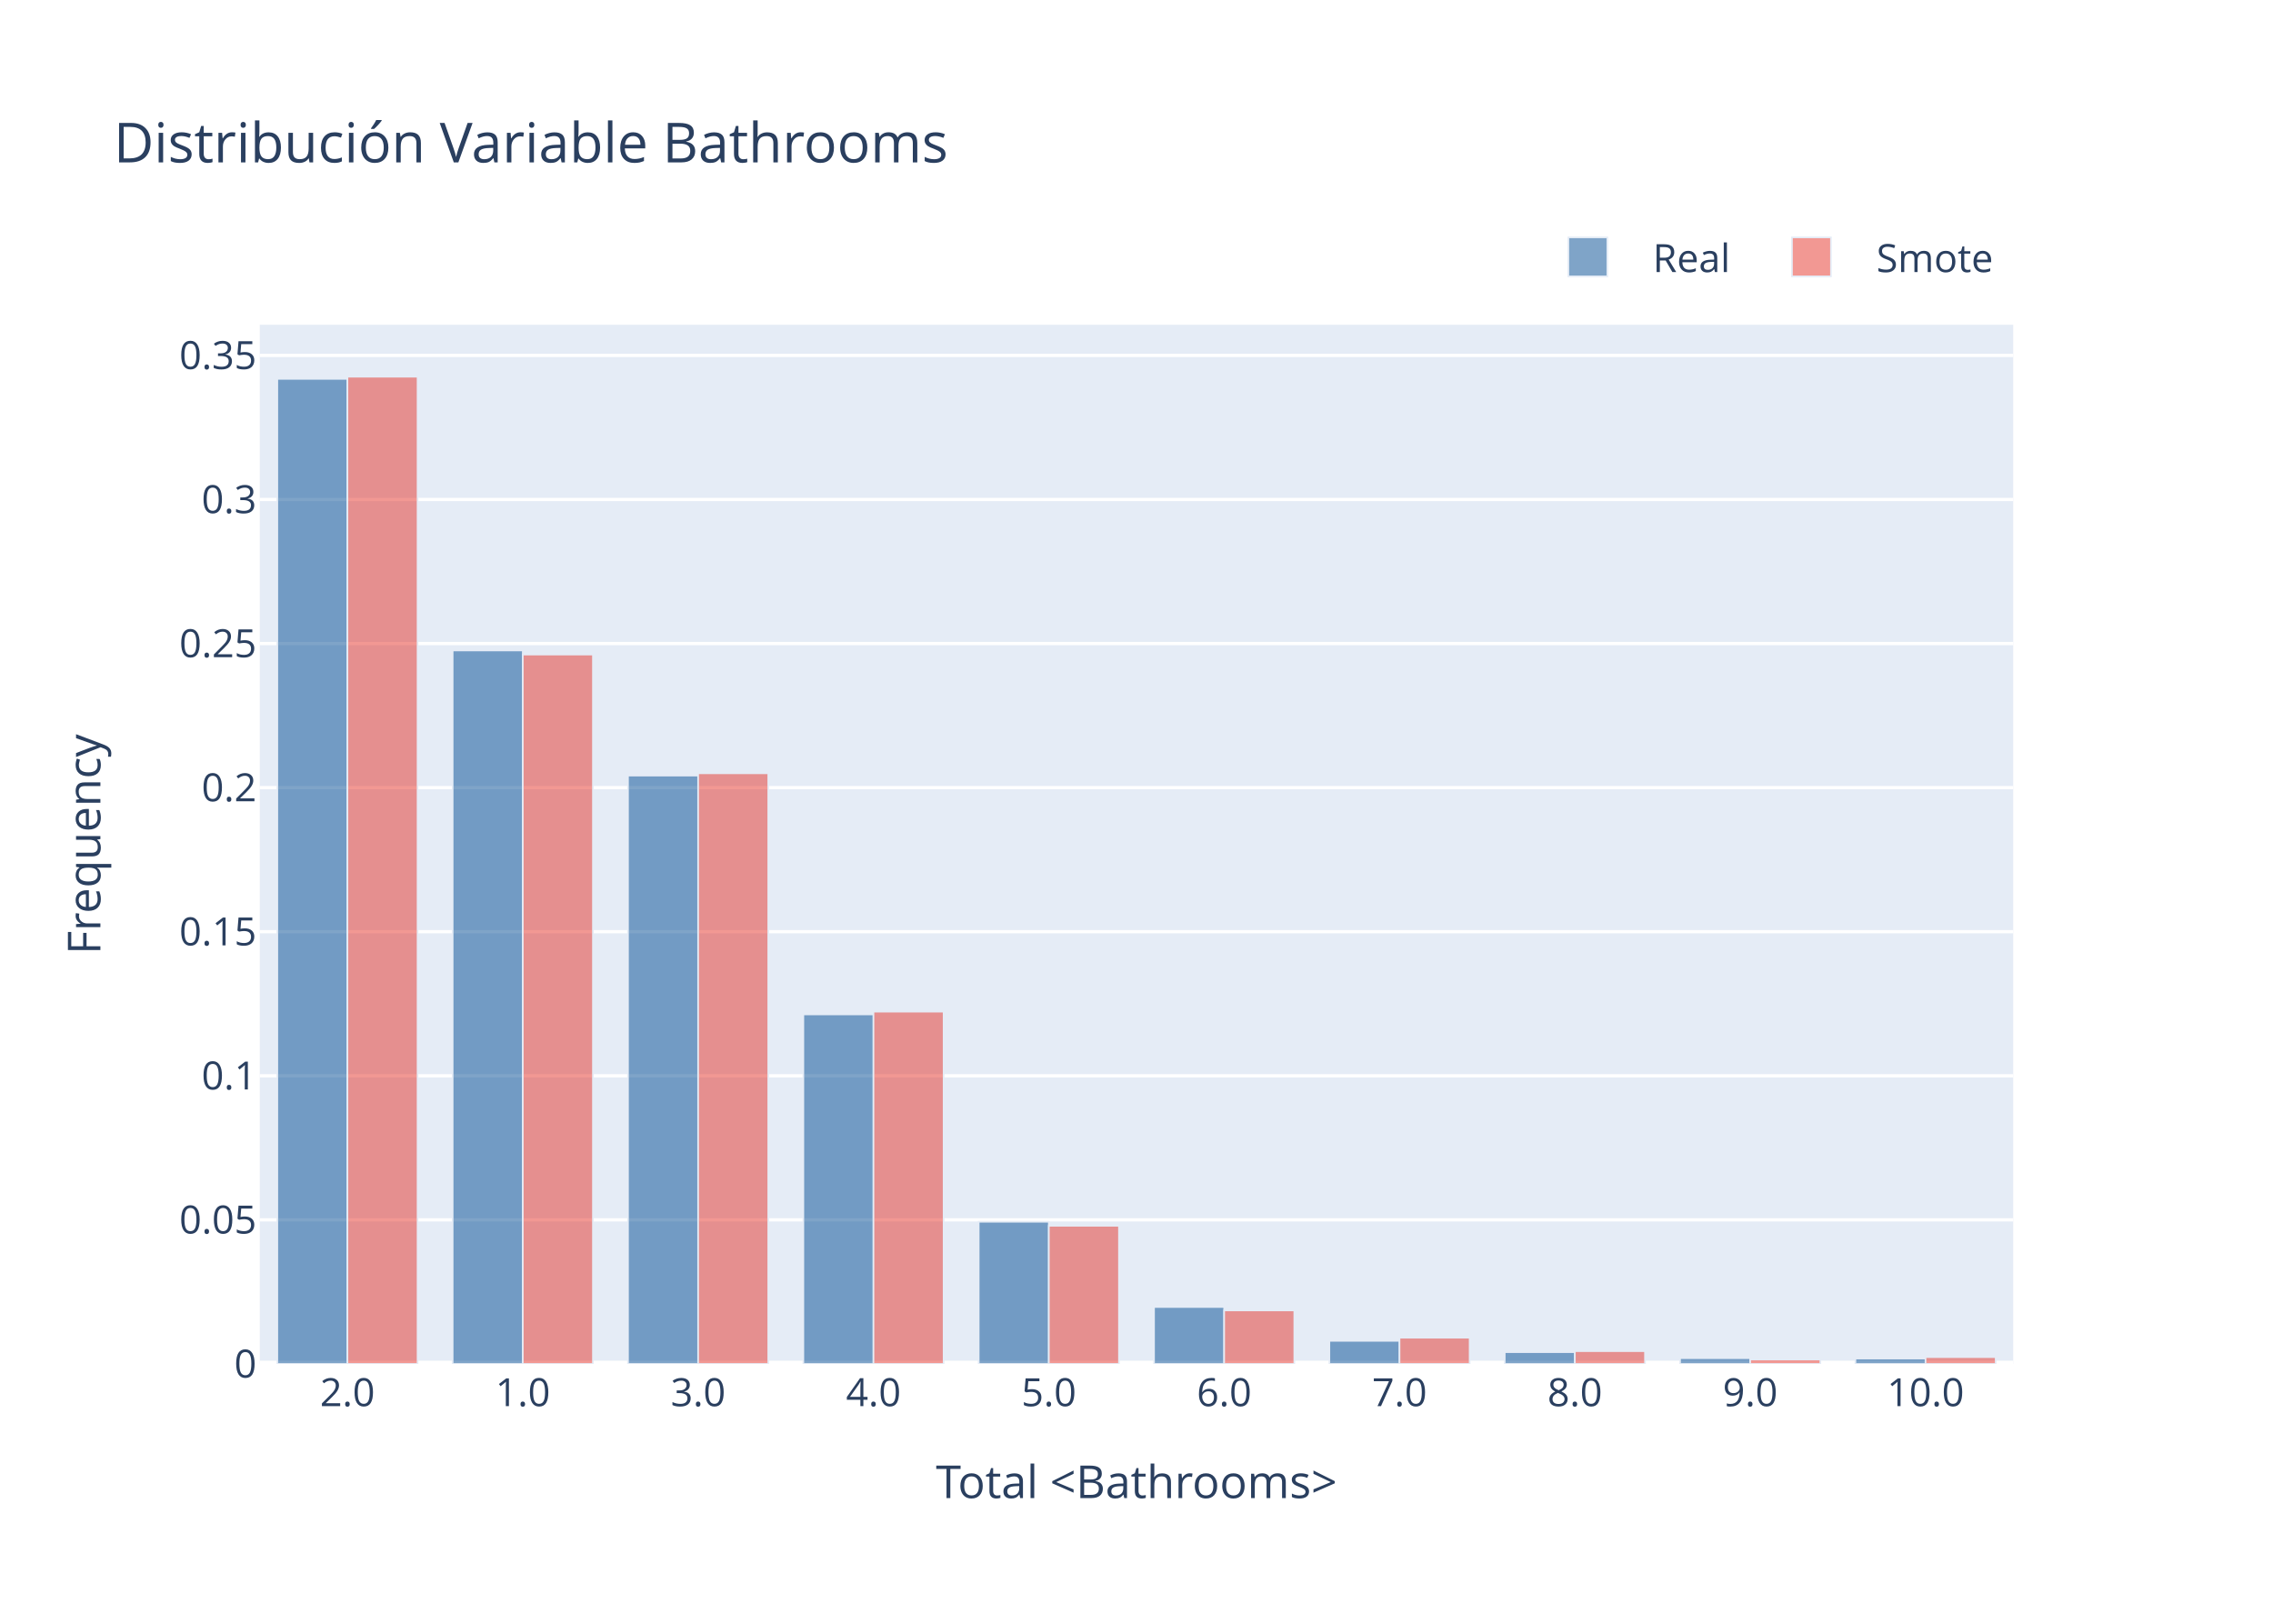
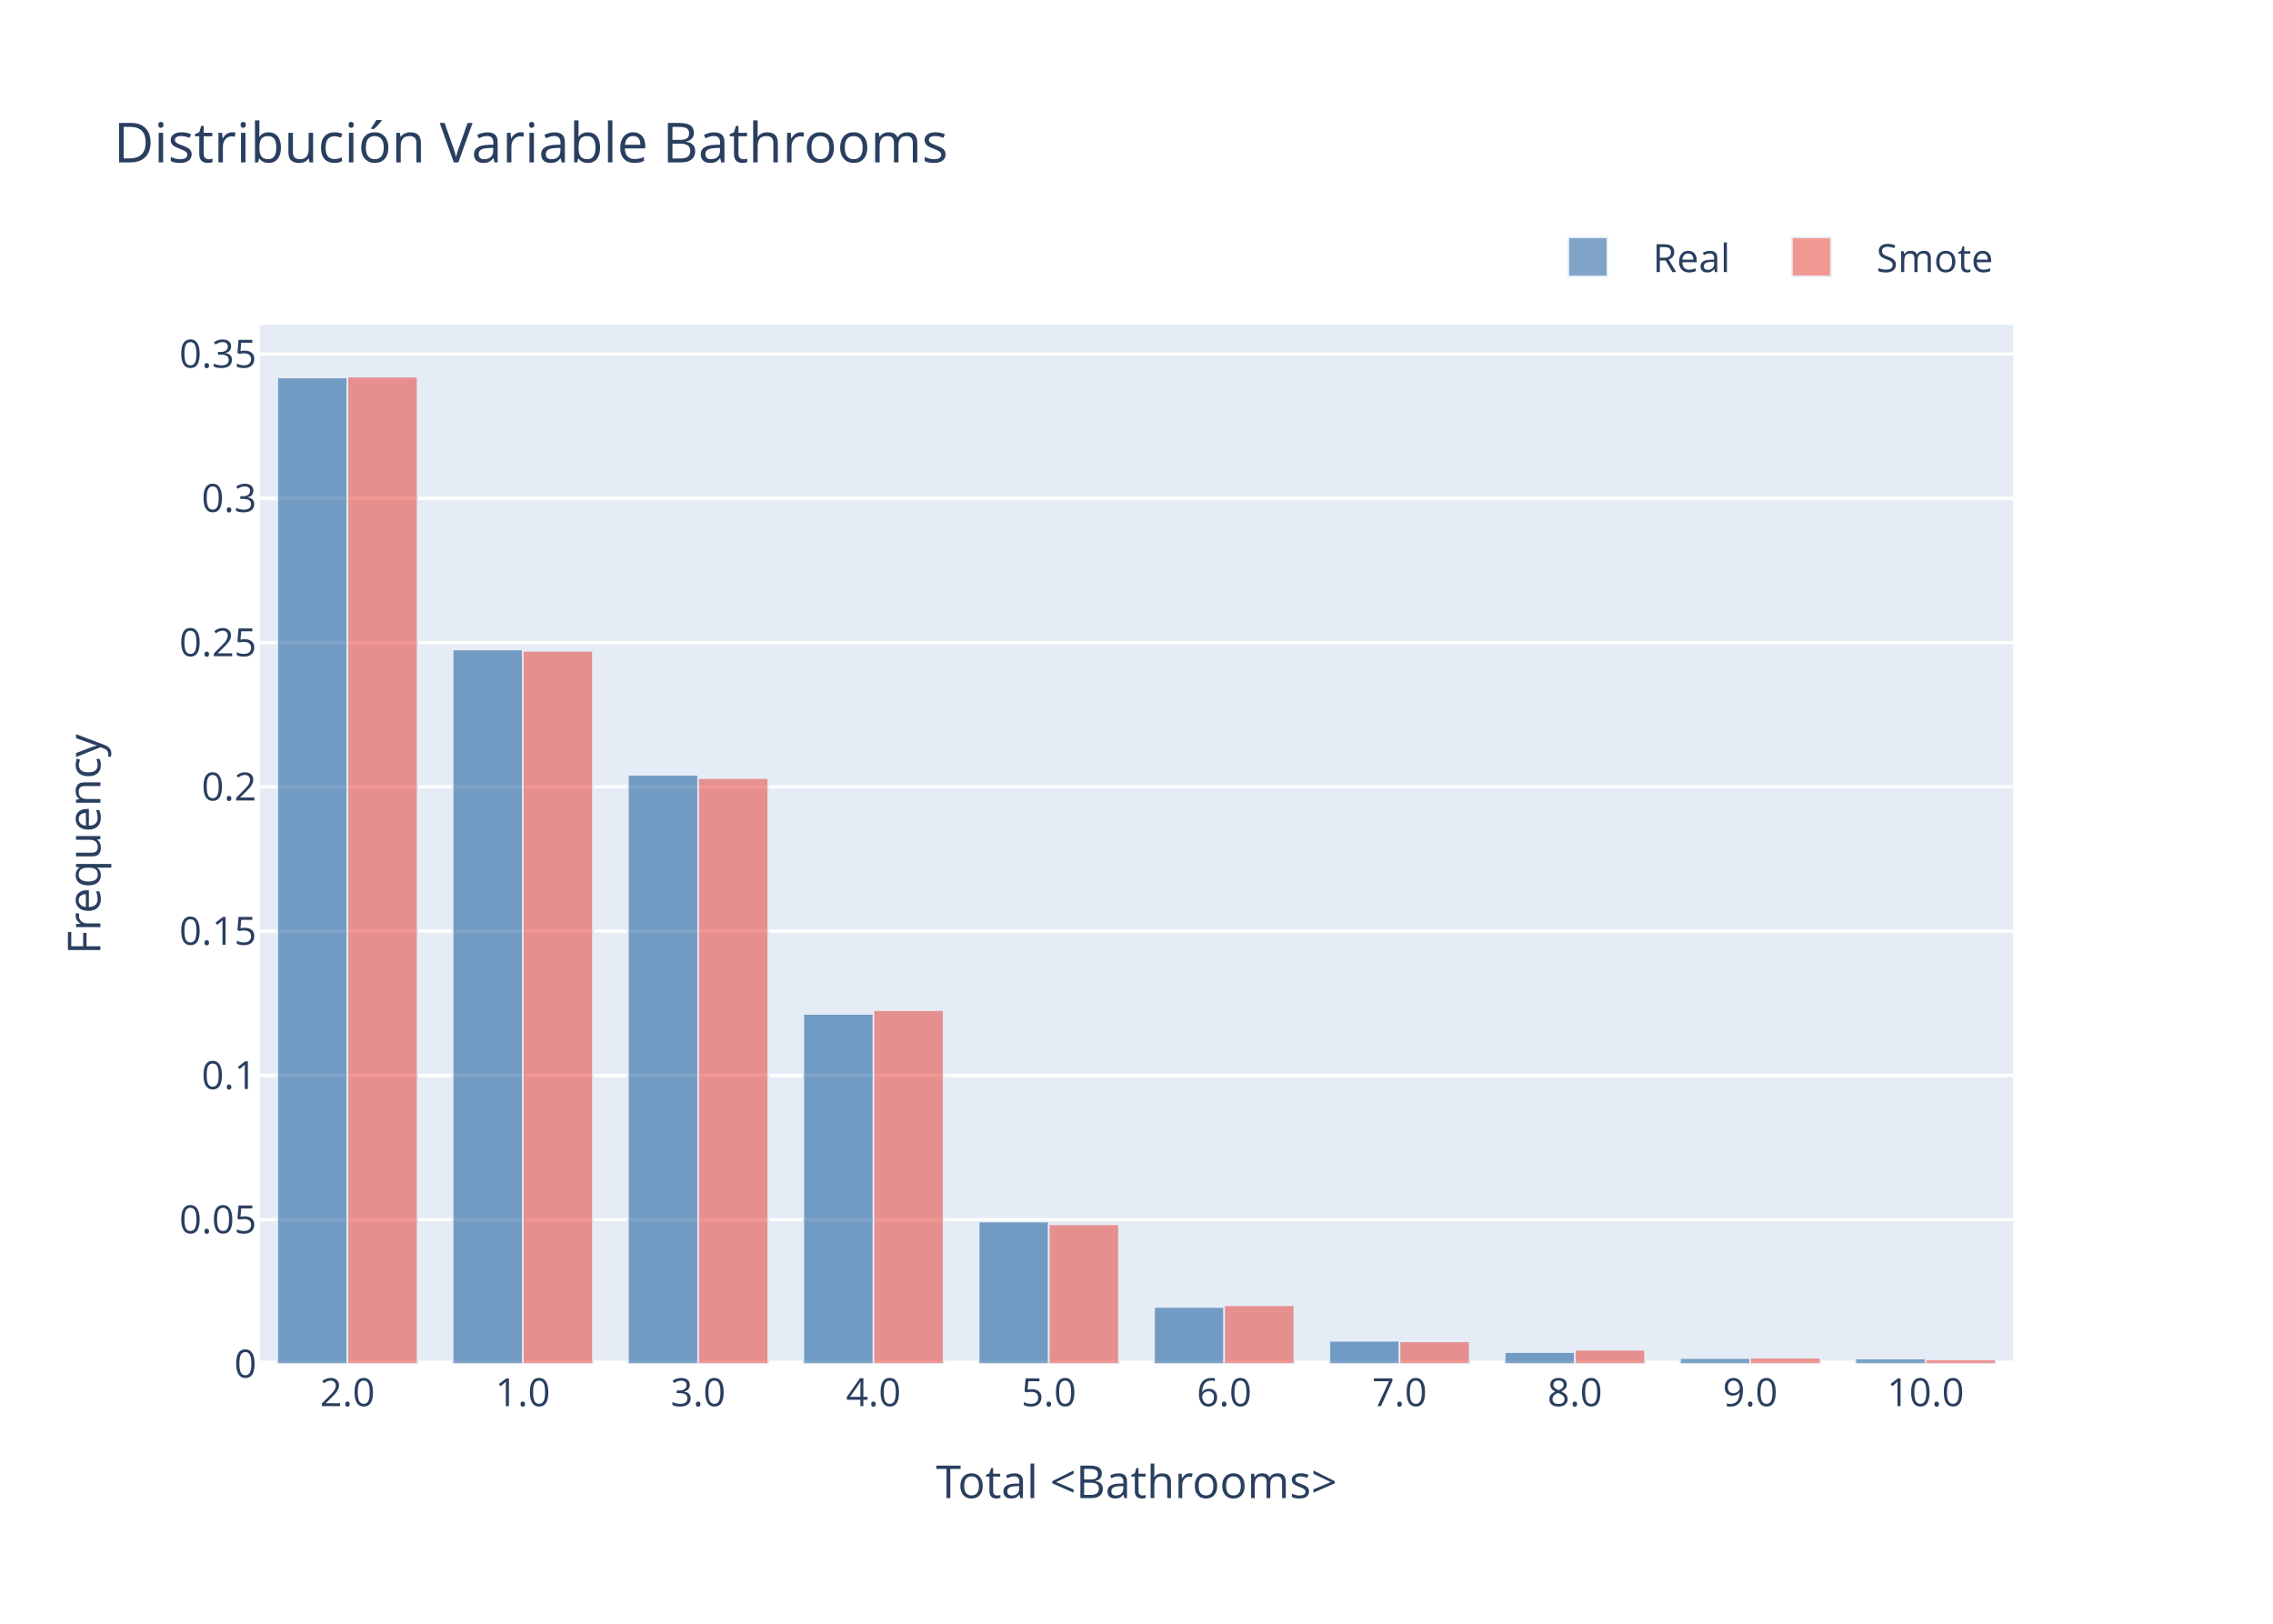
<svg xmlns="http://www.w3.org/2000/svg" class="main-svg" width="700" height="500" style="" viewBox="0 0 700 500">
  <rect x="0" y="0" width="700" height="500" style="fill: rgb(255, 255, 255); fill-opacity: 1;" />
-   <defs id="defs-8966ac">
+   <defs id="defs-d7b55e">
    <g class="clips">
-       <clipPath id="clip8966acxyplot" class="plotclip">
+       <clipPath id="clipd7b55exyplot" class="plotclip">
        <rect width="540" height="320" />
      </clipPath>
-       <clipPath class="axesclip" id="clip8966acx">
+       <clipPath class="axesclip" id="clipd7b55ex">
        <rect x="80" y="0" width="540" height="500" />
      </clipPath>
-       <clipPath class="axesclip" id="clip8966acy">
+       <clipPath class="axesclip" id="clipd7b55ey">
        <rect x="0" y="100" width="700" height="320" />
      </clipPath>
-       <clipPath class="axesclip" id="clip8966acxy">
+       <clipPath class="axesclip" id="clipd7b55exy">
        <rect x="80" y="100" width="540" height="320" />
      </clipPath>
    </g>
    <g class="gradients" />
    <g class="patterns" />
  </defs>
  <g class="bglayer">
    <rect class="bg" x="80" y="100" width="540" height="320" style="fill: rgb(229, 236, 246); fill-opacity: 1; stroke-width: 0;" />
  </g>
  <g class="layer-below">
    <g class="imagelayer" />
    <g class="shapelayer" />
  </g>
  <g class="cartesianlayer">
    <g class="subplot xy">
      <g class="layer-subplot">
        <g class="shapelayer" />
        <g class="imagelayer" />
      </g>
      <g class="minor-gridlayer">
        <g class="x" />
        <g class="y" />
      </g>
      <g class="gridlayer">
        <g class="x" />
        <g class="y">
-           <path class="ygrid crisp" transform="translate(0,375.63)" d="M80,0h540" style="stroke: rgb(255, 255, 255); stroke-opacity: 1; stroke-width: 1px;" />
-           <path class="ygrid crisp" transform="translate(0,331.27)" d="M80,0h540" style="stroke: rgb(255, 255, 255); stroke-opacity: 1; stroke-width: 1px;" />
-           <path class="ygrid crisp" transform="translate(0,286.9)" d="M80,0h540" style="stroke: rgb(255, 255, 255); stroke-opacity: 1; stroke-width: 1px;" />
-           <path class="ygrid crisp" transform="translate(0,242.54)" d="M80,0h540" style="stroke: rgb(255, 255, 255); stroke-opacity: 1; stroke-width: 1px;" />
-           <path class="ygrid crisp" transform="translate(0,198.17)" d="M80,0h540" style="stroke: rgb(255, 255, 255); stroke-opacity: 1; stroke-width: 1px;" />
-           <path class="ygrid crisp" transform="translate(0,153.81)" d="M80,0h540" style="stroke: rgb(255, 255, 255); stroke-opacity: 1; stroke-width: 1px;" />
-           <path class="ygrid crisp" transform="translate(0,109.44)" d="M80,0h540" style="stroke: rgb(255, 255, 255); stroke-opacity: 1; stroke-width: 1px;" />
+           <path class="ygrid crisp" transform="translate(0,375.57)" d="M80,0h540" style="stroke: rgb(255, 255, 255); stroke-opacity: 1; stroke-width: 1px;" />
+           <path class="ygrid crisp" transform="translate(0,331.15)" d="M80,0h540" style="stroke: rgb(255, 255, 255); stroke-opacity: 1; stroke-width: 1px;" />
+           <path class="ygrid crisp" transform="translate(0,286.72)" d="M80,0h540" style="stroke: rgb(255, 255, 255); stroke-opacity: 1; stroke-width: 1px;" />
+           <path class="ygrid crisp" transform="translate(0,242.29)" d="M80,0h540" style="stroke: rgb(255, 255, 255); stroke-opacity: 1; stroke-width: 1px;" />
+           <path class="ygrid crisp" transform="translate(0,197.87)" d="M80,0h540" style="stroke: rgb(255, 255, 255); stroke-opacity: 1; stroke-width: 1px;" />
+           <path class="ygrid crisp" transform="translate(0,153.44)" d="M80,0h540" style="stroke: rgb(255, 255, 255); stroke-opacity: 1; stroke-width: 1px;" />
+           <path class="ygrid crisp" transform="translate(0,109.01)" d="M80,0h540" style="stroke: rgb(255, 255, 255); stroke-opacity: 1; stroke-width: 1px;" />
        </g>
      </g>
      <g class="zerolinelayer">
        <path class="yzl zl crisp" transform="translate(0,420)" d="M80,0h540" style="stroke: rgb(255, 255, 255); stroke-opacity: 1; stroke-width: 2px;" />
      </g>
      <path class="xlines-below" />
      <path class="ylines-below" />
      <g class="overlines-below" />
      <g class="xaxislayer-below" />
      <g class="yaxislayer-below" />
      <g class="overaxes-below" />
-       <g class="plot" transform="translate(80,100)" clip-path="url(#clip8966acxyplot)">
+       <g class="plot" transform="translate(80,100)" clip-path="url(#clipd7b55exyplot)">
        <g class="barlayer mlayer">
          <g class="trace bars" style="opacity: 1;">
            <g class="points">
              <g class="point">
-                 <path d="M5.4,320V16.67H27V320Z" style="vector-effect: none; opacity: 1; stroke-width: 0.5px; fill: rgb(0, 75, 147); fill-opacity: 0.5; stroke: rgb(229, 236, 246); stroke-opacity: 1;" />
-               </g>
-               <g class="point">
-                 <path d="M59.4,320V100.3H81V320Z" style="vector-effect: none; opacity: 1; stroke-width: 0.5px; fill: rgb(0, 75, 147); fill-opacity: 0.5; stroke: rgb(229, 236, 246); stroke-opacity: 1;" />
-               </g>
-               <g class="point">
-                 <path d="M113.4,320V138.83H135V320Z" style="vector-effect: none; opacity: 1; stroke-width: 0.5px; fill: rgb(0, 75, 147); fill-opacity: 0.5; stroke: rgb(229, 236, 246); stroke-opacity: 1;" />
-               </g>
-               <g class="point">
-                 <path d="M167.4,320V212.37H189V320Z" style="vector-effect: none; opacity: 1; stroke-width: 0.5px; fill: rgb(0, 75, 147); fill-opacity: 0.5; stroke: rgb(229, 236, 246); stroke-opacity: 1;" />
-               </g>
-               <g class="point">
-                 <path d="M221.4,320V276.22H243V320Z" style="vector-effect: none; opacity: 1; stroke-width: 0.5px; fill: rgb(0, 75, 147); fill-opacity: 0.5; stroke: rgb(229, 236, 246); stroke-opacity: 1;" />
-               </g>
-               <g class="point">
-                 <path d="M275.4,320V302.47H297V320Z" style="vector-effect: none; opacity: 1; stroke-width: 0.5px; fill: rgb(0, 75, 147); fill-opacity: 0.5; stroke: rgb(229, 236, 246); stroke-opacity: 1;" />
-               </g>
-               <g class="point">
-                 <path d="M329.4,320V312.89H351V320Z" style="vector-effect: none; opacity: 1; stroke-width: 0.5px; fill: rgb(0, 75, 147); fill-opacity: 0.5; stroke: rgb(229, 236, 246); stroke-opacity: 1;" />
-               </g>
-               <g class="point">
-                 <path d="M383.4,320V316.37H405V320Z" style="vector-effect: none; opacity: 1; stroke-width: 0.5px; fill: rgb(0, 75, 147); fill-opacity: 0.5; stroke: rgb(229, 236, 246); stroke-opacity: 1;" />
+                 <path d="M5.4,320V16.24H27V320Z" style="vector-effect: none; opacity: 1; stroke-width: 0.5px; fill: rgb(0, 75, 147); fill-opacity: 0.5; stroke: rgb(229, 236, 246); stroke-opacity: 1;" />
+               </g>
+               <g class="point">
+                 <path d="M59.4,320V100H81V320Z" style="vector-effect: none; opacity: 1; stroke-width: 0.5px; fill: rgb(0, 75, 147); fill-opacity: 0.5; stroke: rgb(229, 236, 246); stroke-opacity: 1;" />
+               </g>
+               <g class="point">
+                 <path d="M113.4,320V138.58H135V320Z" style="vector-effect: none; opacity: 1; stroke-width: 0.5px; fill: rgb(0, 75, 147); fill-opacity: 0.5; stroke: rgb(229, 236, 246); stroke-opacity: 1;" />
+               </g>
+               <g class="point">
+                 <path d="M167.4,320V212.22H189V320Z" style="vector-effect: none; opacity: 1; stroke-width: 0.5px; fill: rgb(0, 75, 147); fill-opacity: 0.5; stroke: rgb(229, 236, 246); stroke-opacity: 1;" />
+               </g>
+               <g class="point">
+                 <path d="M221.4,320V276.16H243V320Z" style="vector-effect: none; opacity: 1; stroke-width: 0.5px; fill: rgb(0, 75, 147); fill-opacity: 0.5; stroke: rgb(229, 236, 246); stroke-opacity: 1;" />
+               </g>
+               <g class="point">
+                 <path d="M275.4,320V302.45H297V320Z" style="vector-effect: none; opacity: 1; stroke-width: 0.5px; fill: rgb(0, 75, 147); fill-opacity: 0.5; stroke: rgb(229, 236, 246); stroke-opacity: 1;" />
+               </g>
+               <g class="point">
+                 <path d="M329.4,320V312.88H351V320Z" style="vector-effect: none; opacity: 1; stroke-width: 0.5px; fill: rgb(0, 75, 147); fill-opacity: 0.5; stroke: rgb(229, 236, 246); stroke-opacity: 1;" />
+               </g>
+               <g class="point">
+                 <path d="M383.4,320V316.36H405V320Z" style="vector-effect: none; opacity: 1; stroke-width: 0.5px; fill: rgb(0, 75, 147); fill-opacity: 0.5; stroke: rgb(229, 236, 246); stroke-opacity: 1;" />
              </g>
              <g class="point">
                <path d="M437.4,320V318.22H459V320Z" style="vector-effect: none; opacity: 1; stroke-width: 0.5px; fill: rgb(0, 75, 147); fill-opacity: 0.5; stroke: rgb(229, 236, 246); stroke-opacity: 1;" />
              </g>
              <g class="point">
                <path d="M491.4,320V318.34H513V320Z" style="vector-effect: none; opacity: 1; stroke-width: 0.5px; fill: rgb(0, 75, 147); fill-opacity: 0.5; stroke: rgb(229, 236, 246); stroke-opacity: 1;" />
              </g>
            </g>
          </g>
          <g class="trace bars" style="opacity: 1;">
            <g class="points">
              <g class="point">
-                 <path d="M81,320V101.56H102.6V320Z" style="vector-effect: none; opacity: 1; stroke-width: 0.5px; fill: rgb(230, 51, 41); fill-opacity: 0.5; stroke: rgb(229, 236, 246); stroke-opacity: 1;" />
-               </g>
-               <g class="point">
-                 <path d="M513,320V317.9H534.6V320Z" style="vector-effect: none; opacity: 1; stroke-width: 0.5px; fill: rgb(230, 51, 41); fill-opacity: 0.5; stroke: rgb(229, 236, 246); stroke-opacity: 1;" />
+                 <path d="M81,320V100.43H102.6V320Z" style="vector-effect: none; opacity: 1; stroke-width: 0.5px; fill: rgb(230, 51, 41); fill-opacity: 0.5; stroke: rgb(229, 236, 246); stroke-opacity: 1;" />
+               </g>
+               <g class="point">
+                 <path d="M513,320V318.61H534.6V320Z" style="vector-effect: none; opacity: 1; stroke-width: 0.5px; fill: rgb(230, 51, 41); fill-opacity: 0.5; stroke: rgb(229, 236, 246); stroke-opacity: 1;" />
              </g>
              <g class="point">
                <path d="M27,320V16H48.6V320Z" style="vector-effect: none; opacity: 1; stroke-width: 0.5px; fill: rgb(230, 51, 41); fill-opacity: 0.5; stroke: rgb(229, 236, 246); stroke-opacity: 1;" />
              </g>
              <g class="point">
-                 <path d="M135,320V138.12H156.6V320Z" style="vector-effect: none; opacity: 1; stroke-width: 0.5px; fill: rgb(230, 51, 41); fill-opacity: 0.5; stroke: rgb(229, 236, 246); stroke-opacity: 1;" />
-               </g>
-               <g class="point">
-                 <path d="M189,320V211.52H210.6V320Z" style="vector-effect: none; opacity: 1; stroke-width: 0.5px; fill: rgb(230, 51, 41); fill-opacity: 0.5; stroke: rgb(229, 236, 246); stroke-opacity: 1;" />
-               </g>
-               <g class="point">
-                 <path d="M243,320V277.46H264.6V320Z" style="vector-effect: none; opacity: 1; stroke-width: 0.5px; fill: rgb(230, 51, 41); fill-opacity: 0.5; stroke: rgb(229, 236, 246); stroke-opacity: 1;" />
-               </g>
-               <g class="point">
-                 <path d="M297,320V303.52H318.6V320Z" style="vector-effect: none; opacity: 1; stroke-width: 0.5px; fill: rgb(230, 51, 41); fill-opacity: 0.5; stroke: rgb(229, 236, 246); stroke-opacity: 1;" />
-               </g>
-               <g class="point">
-                 <path d="M351,320V311.92H372.6V320Z" style="vector-effect: none; opacity: 1; stroke-width: 0.5px; fill: rgb(230, 51, 41); fill-opacity: 0.5; stroke: rgb(229, 236, 246); stroke-opacity: 1;" />
-               </g>
-               <g class="point">
-                 <path d="M405,320V316.06H426.6V320Z" style="vector-effect: none; opacity: 1; stroke-width: 0.5px; fill: rgb(230, 51, 41); fill-opacity: 0.5; stroke: rgb(229, 236, 246); stroke-opacity: 1;" />
-               </g>
-               <g class="point">
-                 <path d="M459,320V318.64H480.6V320Z" style="vector-effect: none; opacity: 1; stroke-width: 0.5px; fill: rgb(230, 51, 41); fill-opacity: 0.5; stroke: rgb(229, 236, 246); stroke-opacity: 1;" />
+                 <path d="M135,320V139.62H156.6V320Z" style="vector-effect: none; opacity: 1; stroke-width: 0.5px; fill: rgb(230, 51, 41); fill-opacity: 0.5; stroke: rgb(229, 236, 246); stroke-opacity: 1;" />
+               </g>
+               <g class="point">
+                 <path d="M189,320V211.07H210.6V320Z" style="vector-effect: none; opacity: 1; stroke-width: 0.5px; fill: rgb(230, 51, 41); fill-opacity: 0.5; stroke: rgb(229, 236, 246); stroke-opacity: 1;" />
+               </g>
+               <g class="point">
+                 <path d="M243,320V277.02H264.6V320Z" style="vector-effect: none; opacity: 1; stroke-width: 0.5px; fill: rgb(230, 51, 41); fill-opacity: 0.5; stroke: rgb(229, 236, 246); stroke-opacity: 1;" />
+               </g>
+               <g class="point">
+                 <path d="M297,320V301.94H318.6V320Z" style="vector-effect: none; opacity: 1; stroke-width: 0.5px; fill: rgb(230, 51, 41); fill-opacity: 0.5; stroke: rgb(229, 236, 246); stroke-opacity: 1;" />
+               </g>
+               <g class="point">
+                 <path d="M351,320V313.04H372.6V320Z" style="vector-effect: none; opacity: 1; stroke-width: 0.5px; fill: rgb(230, 51, 41); fill-opacity: 0.5; stroke: rgb(229, 236, 246); stroke-opacity: 1;" />
+               </g>
+               <g class="point">
+                 <path d="M405,320V315.63H426.6V320Z" style="vector-effect: none; opacity: 1; stroke-width: 0.5px; fill: rgb(230, 51, 41); fill-opacity: 0.5; stroke: rgb(229, 236, 246); stroke-opacity: 1;" />
+               </g>
+               <g class="point">
+                 <path d="M459,320V318.09H480.6V320Z" style="vector-effect: none; opacity: 1; stroke-width: 0.5px; fill: rgb(230, 51, 41); fill-opacity: 0.5; stroke: rgb(229, 236, 246); stroke-opacity: 1;" />
              </g>
            </g>
          </g>
        </g>
      </g>
      <g class="overplot" />
      <path class="xlines-above crisp" d="M0,0" style="fill: none;" />
      <path class="ylines-above crisp" d="M0,0" style="fill: none;" />
      <g class="overlines-above" />
      <g class="xaxislayer-above">
        <g class="xtick">
          <text text-anchor="middle" x="0" y="433" transform="translate(107,0)" style="font-family: 'Open Sans', verdana, arial, sans-serif; font-size: 12px; fill: rgb(42, 63, 95); fill-opacity: 1; white-space: pre; opacity: 1;">2.0</text>
        </g>
        <g class="xtick">
          <text text-anchor="middle" x="0" y="433" transform="translate(161,0)" style="font-family: 'Open Sans', verdana, arial, sans-serif; font-size: 12px; fill: rgb(42, 63, 95); fill-opacity: 1; white-space: pre; opacity: 1;">1.0</text>
        </g>
        <g class="xtick">
          <text text-anchor="middle" x="0" y="433" transform="translate(215,0)" style="font-family: 'Open Sans', verdana, arial, sans-serif; font-size: 12px; fill: rgb(42, 63, 95); fill-opacity: 1; white-space: pre; opacity: 1;">3.0</text>
        </g>
        <g class="xtick">
          <text text-anchor="middle" x="0" y="433" transform="translate(269,0)" style="font-family: 'Open Sans', verdana, arial, sans-serif; font-size: 12px; fill: rgb(42, 63, 95); fill-opacity: 1; white-space: pre; opacity: 1;">4.0</text>
        </g>
        <g class="xtick">
          <text text-anchor="middle" x="0" y="433" transform="translate(323,0)" style="font-family: 'Open Sans', verdana, arial, sans-serif; font-size: 12px; fill: rgb(42, 63, 95); fill-opacity: 1; white-space: pre; opacity: 1;">5.0</text>
        </g>
        <g class="xtick">
          <text text-anchor="middle" x="0" y="433" transform="translate(377,0)" style="font-family: 'Open Sans', verdana, arial, sans-serif; font-size: 12px; fill: rgb(42, 63, 95); fill-opacity: 1; white-space: pre; opacity: 1;">6.0</text>
        </g>
        <g class="xtick">
          <text text-anchor="middle" x="0" y="433" transform="translate(431,0)" style="font-family: 'Open Sans', verdana, arial, sans-serif; font-size: 12px; fill: rgb(42, 63, 95); fill-opacity: 1; white-space: pre; opacity: 1;">7.0</text>
        </g>
        <g class="xtick">
          <text text-anchor="middle" x="0" y="433" transform="translate(485,0)" style="font-family: 'Open Sans', verdana, arial, sans-serif; font-size: 12px; fill: rgb(42, 63, 95); fill-opacity: 1; white-space: pre; opacity: 1;">8.0</text>
        </g>
        <g class="xtick">
          <text text-anchor="middle" x="0" y="433" transform="translate(539,0)" style="font-family: 'Open Sans', verdana, arial, sans-serif; font-size: 12px; fill: rgb(42, 63, 95); fill-opacity: 1; white-space: pre; opacity: 1;">9.0</text>
        </g>
        <g class="xtick">
          <text text-anchor="middle" x="0" y="433" transform="translate(593,0)" style="font-family: 'Open Sans', verdana, arial, sans-serif; font-size: 12px; fill: rgb(42, 63, 95); fill-opacity: 1; white-space: pre; opacity: 1;">10.0</text>
        </g>
      </g>
      <g class="yaxislayer-above">
        <g class="ytick">
          <text text-anchor="end" x="79" y="4.2" transform="translate(0,420)" style="font-family: 'Open Sans', verdana, arial, sans-serif; font-size: 12px; fill: rgb(42, 63, 95); fill-opacity: 1; white-space: pre; opacity: 1;">0</text>
        </g>
        <g class="ytick">
-           <text text-anchor="end" x="79" y="4.2" style="font-family: 'Open Sans', verdana, arial, sans-serif; font-size: 12px; fill: rgb(42, 63, 95); fill-opacity: 1; white-space: pre; opacity: 1;" transform="translate(0,375.63)">0.05</text>
-         </g>
-         <g class="ytick">
-           <text text-anchor="end" x="79" y="4.2" style="font-family: 'Open Sans', verdana, arial, sans-serif; font-size: 12px; fill: rgb(42, 63, 95); fill-opacity: 1; white-space: pre; opacity: 1;" transform="translate(0,331.27)">0.1</text>
-         </g>
-         <g class="ytick">
-           <text text-anchor="end" x="79" y="4.2" style="font-family: 'Open Sans', verdana, arial, sans-serif; font-size: 12px; fill: rgb(42, 63, 95); fill-opacity: 1; white-space: pre; opacity: 1;" transform="translate(0,286.9)">0.15</text>
-         </g>
-         <g class="ytick">
-           <text text-anchor="end" x="79" y="4.2" style="font-family: 'Open Sans', verdana, arial, sans-serif; font-size: 12px; fill: rgb(42, 63, 95); fill-opacity: 1; white-space: pre; opacity: 1;" transform="translate(0,242.54)">0.2</text>
-         </g>
-         <g class="ytick">
-           <text text-anchor="end" x="79" y="4.2" style="font-family: 'Open Sans', verdana, arial, sans-serif; font-size: 12px; fill: rgb(42, 63, 95); fill-opacity: 1; white-space: pre; opacity: 1;" transform="translate(0,198.17)">0.25</text>
-         </g>
-         <g class="ytick">
-           <text text-anchor="end" x="79" y="4.2" style="font-family: 'Open Sans', verdana, arial, sans-serif; font-size: 12px; fill: rgb(42, 63, 95); fill-opacity: 1; white-space: pre; opacity: 1;" transform="translate(0,153.81)">0.3</text>
-         </g>
-         <g class="ytick">
-           <text text-anchor="end" x="79" y="4.2" style="font-family: 'Open Sans', verdana, arial, sans-serif; font-size: 12px; fill: rgb(42, 63, 95); fill-opacity: 1; white-space: pre; opacity: 1;" transform="translate(0,109.44)">0.35</text>
+           <text text-anchor="end" x="79" y="4.2" style="font-family: 'Open Sans', verdana, arial, sans-serif; font-size: 12px; fill: rgb(42, 63, 95); fill-opacity: 1; white-space: pre; opacity: 1;" transform="translate(0,375.57)">0.05</text>
+         </g>
+         <g class="ytick">
+           <text text-anchor="end" x="79" y="4.2" style="font-family: 'Open Sans', verdana, arial, sans-serif; font-size: 12px; fill: rgb(42, 63, 95); fill-opacity: 1; white-space: pre; opacity: 1;" transform="translate(0,331.15)">0.1</text>
+         </g>
+         <g class="ytick">
+           <text text-anchor="end" x="79" y="4.2" style="font-family: 'Open Sans', verdana, arial, sans-serif; font-size: 12px; fill: rgb(42, 63, 95); fill-opacity: 1; white-space: pre; opacity: 1;" transform="translate(0,286.72)">0.15</text>
+         </g>
+         <g class="ytick">
+           <text text-anchor="end" x="79" y="4.2" style="font-family: 'Open Sans', verdana, arial, sans-serif; font-size: 12px; fill: rgb(42, 63, 95); fill-opacity: 1; white-space: pre; opacity: 1;" transform="translate(0,242.29)">0.2</text>
+         </g>
+         <g class="ytick">
+           <text text-anchor="end" x="79" y="4.2" style="font-family: 'Open Sans', verdana, arial, sans-serif; font-size: 12px; fill: rgb(42, 63, 95); fill-opacity: 1; white-space: pre; opacity: 1;" transform="translate(0,197.87)">0.25</text>
+         </g>
+         <g class="ytick">
+           <text text-anchor="end" x="79" y="4.2" style="font-family: 'Open Sans', verdana, arial, sans-serif; font-size: 12px; fill: rgb(42, 63, 95); fill-opacity: 1; white-space: pre; opacity: 1;" transform="translate(0,153.44)">0.3</text>
+         </g>
+         <g class="ytick">
+           <text text-anchor="end" x="79" y="4.2" style="font-family: 'Open Sans', verdana, arial, sans-serif; font-size: 12px; fill: rgb(42, 63, 95); fill-opacity: 1; white-space: pre; opacity: 1;" transform="translate(0,109.01)">0.35</text>
        </g>
      </g>
      <g class="overaxes-above" />
    </g>
  </g>
  <g class="polarlayer" />
  <g class="smithlayer" />
  <g class="ternarylayer" />
  <g class="geolayer" />
  <g class="funnelarealayer" />
  <g class="pielayer" />
  <g class="iciclelayer" />
  <g class="treemaplayer" />
  <g class="sunburstlayer" />
  <g class="glimages" />
-   <defs id="topdefs-8966ac">
+   <defs id="topdefs-d7b55e">
    <g class="clips" />
-     <clipPath id="legend8966ac">
+     <clipPath id="legendd7b55e">
      <rect width="151" height="29" x="0" y="0" />
    </clipPath>
  </defs>
  <g class="layer-above">
    <g class="imagelayer" />
    <g class="shapelayer" />
  </g>
  <g class="infolayer">
    <g class="legend" pointer-events="all" transform="translate(469,64.6)">
      <rect class="bg" shape-rendering="crispEdges" width="151" height="29" x="0" y="0" style="stroke: rgb(68, 68, 68); stroke-opacity: 1; fill: rgb(255, 255, 255); fill-opacity: 1; stroke-width: 0px;" />
-       <g class="scrollbox" transform="" clip-path="url(#legend8966ac)">
+       <g class="scrollbox" transform="" clip-path="url(#legendd7b55e)">
        <g class="groups">
          <g class="traces" transform="translate(0,14.5)" style="opacity: 1;">
            <text class="legendtext" text-anchor="start" x="40" y="4.68" style="font-family: 'Open Sans', verdana, arial, sans-serif; font-size: 12px; fill: rgb(42, 63, 95); fill-opacity: 1; white-space: pre;">Real</text>
            <g class="layers" style="opacity: 1;">
              <g class="legendfill" />
              <g class="legendlines" />
              <g class="legendsymbols">
                <g class="legendpoints">
                  <path class="legendundefined" d="M6,6H-6V-6H6Z" transform="translate(20,0)" style="stroke-width: 0.5px; fill: rgb(0, 75, 147); fill-opacity: 0.5; stroke: rgb(229, 236, 246); stroke-opacity: 1;" />
                </g>
              </g>
            </g>
            <rect class="legendtoggle" x="0" y="-9.5" width="66.359" height="19" style="fill: rgb(0, 0, 0); fill-opacity: 0;" />
          </g>
          <g class="traces" transform="translate(68.85938,14.5)" style="opacity: 1;">
            <text class="legendtext" text-anchor="start" x="40" y="4.68" style="font-family: 'Open Sans', verdana, arial, sans-serif; font-size: 12px; fill: rgb(42, 63, 95); fill-opacity: 1; white-space: pre;">Smote</text>
            <g class="layers" style="opacity: 1;">
              <g class="legendfill" />
              <g class="legendlines" />
              <g class="legendsymbols">
                <g class="legendpoints">
                  <path class="legendundefined" d="M6,6H-6V-6H6Z" transform="translate(20,0)" style="stroke-width: 0.5px; fill: rgb(230, 51, 41); fill-opacity: 0.5; stroke: rgb(229, 236, 246); stroke-opacity: 1;" />
                </g>
              </g>
            </g>
            <rect class="legendtoggle" x="0" y="-9.5" width="78.734" height="19" style="fill: rgb(0, 0, 0); fill-opacity: 0;" />
          </g>
        </g>
      </g>
      <rect class="scrollbar" rx="20" ry="3" width="0" height="0" x="0" y="0" style="fill: rgb(128, 139, 164); fill-opacity: 1;" />
    </g>
    <g class="g-gtitle">
      <text class="gtitle" x="35" y="50" text-anchor="start" dy="0em" style="font-family: 'Open Sans', verdana, arial, sans-serif; font-size: 17px; fill: rgb(42, 63, 95); opacity: 1; font-weight: normal; white-space: pre;">Distribución Variable Bathrooms</text>
    </g>
    <g class="g-xtitle">
      <text class="xtitle" x="350" y="461.3" text-anchor="middle" style="font-family: 'Open Sans', verdana, arial, sans-serif; font-size: 14px; fill: rgb(42, 63, 95); opacity: 1; font-weight: normal; white-space: pre;">Total &lt;Bathrooms&gt;</text>
    </g>
    <g class="g-ytitle">
      <text class="ytitle" transform="rotate(-90,30.91875,260)" x="30.919" y="260" text-anchor="middle" style="font-family: 'Open Sans', verdana, arial, sans-serif; font-size: 14px; fill: rgb(42, 63, 95); opacity: 1; font-weight: normal; white-space: pre;">Frequency</text>
    </g>
  </g>
</svg>
